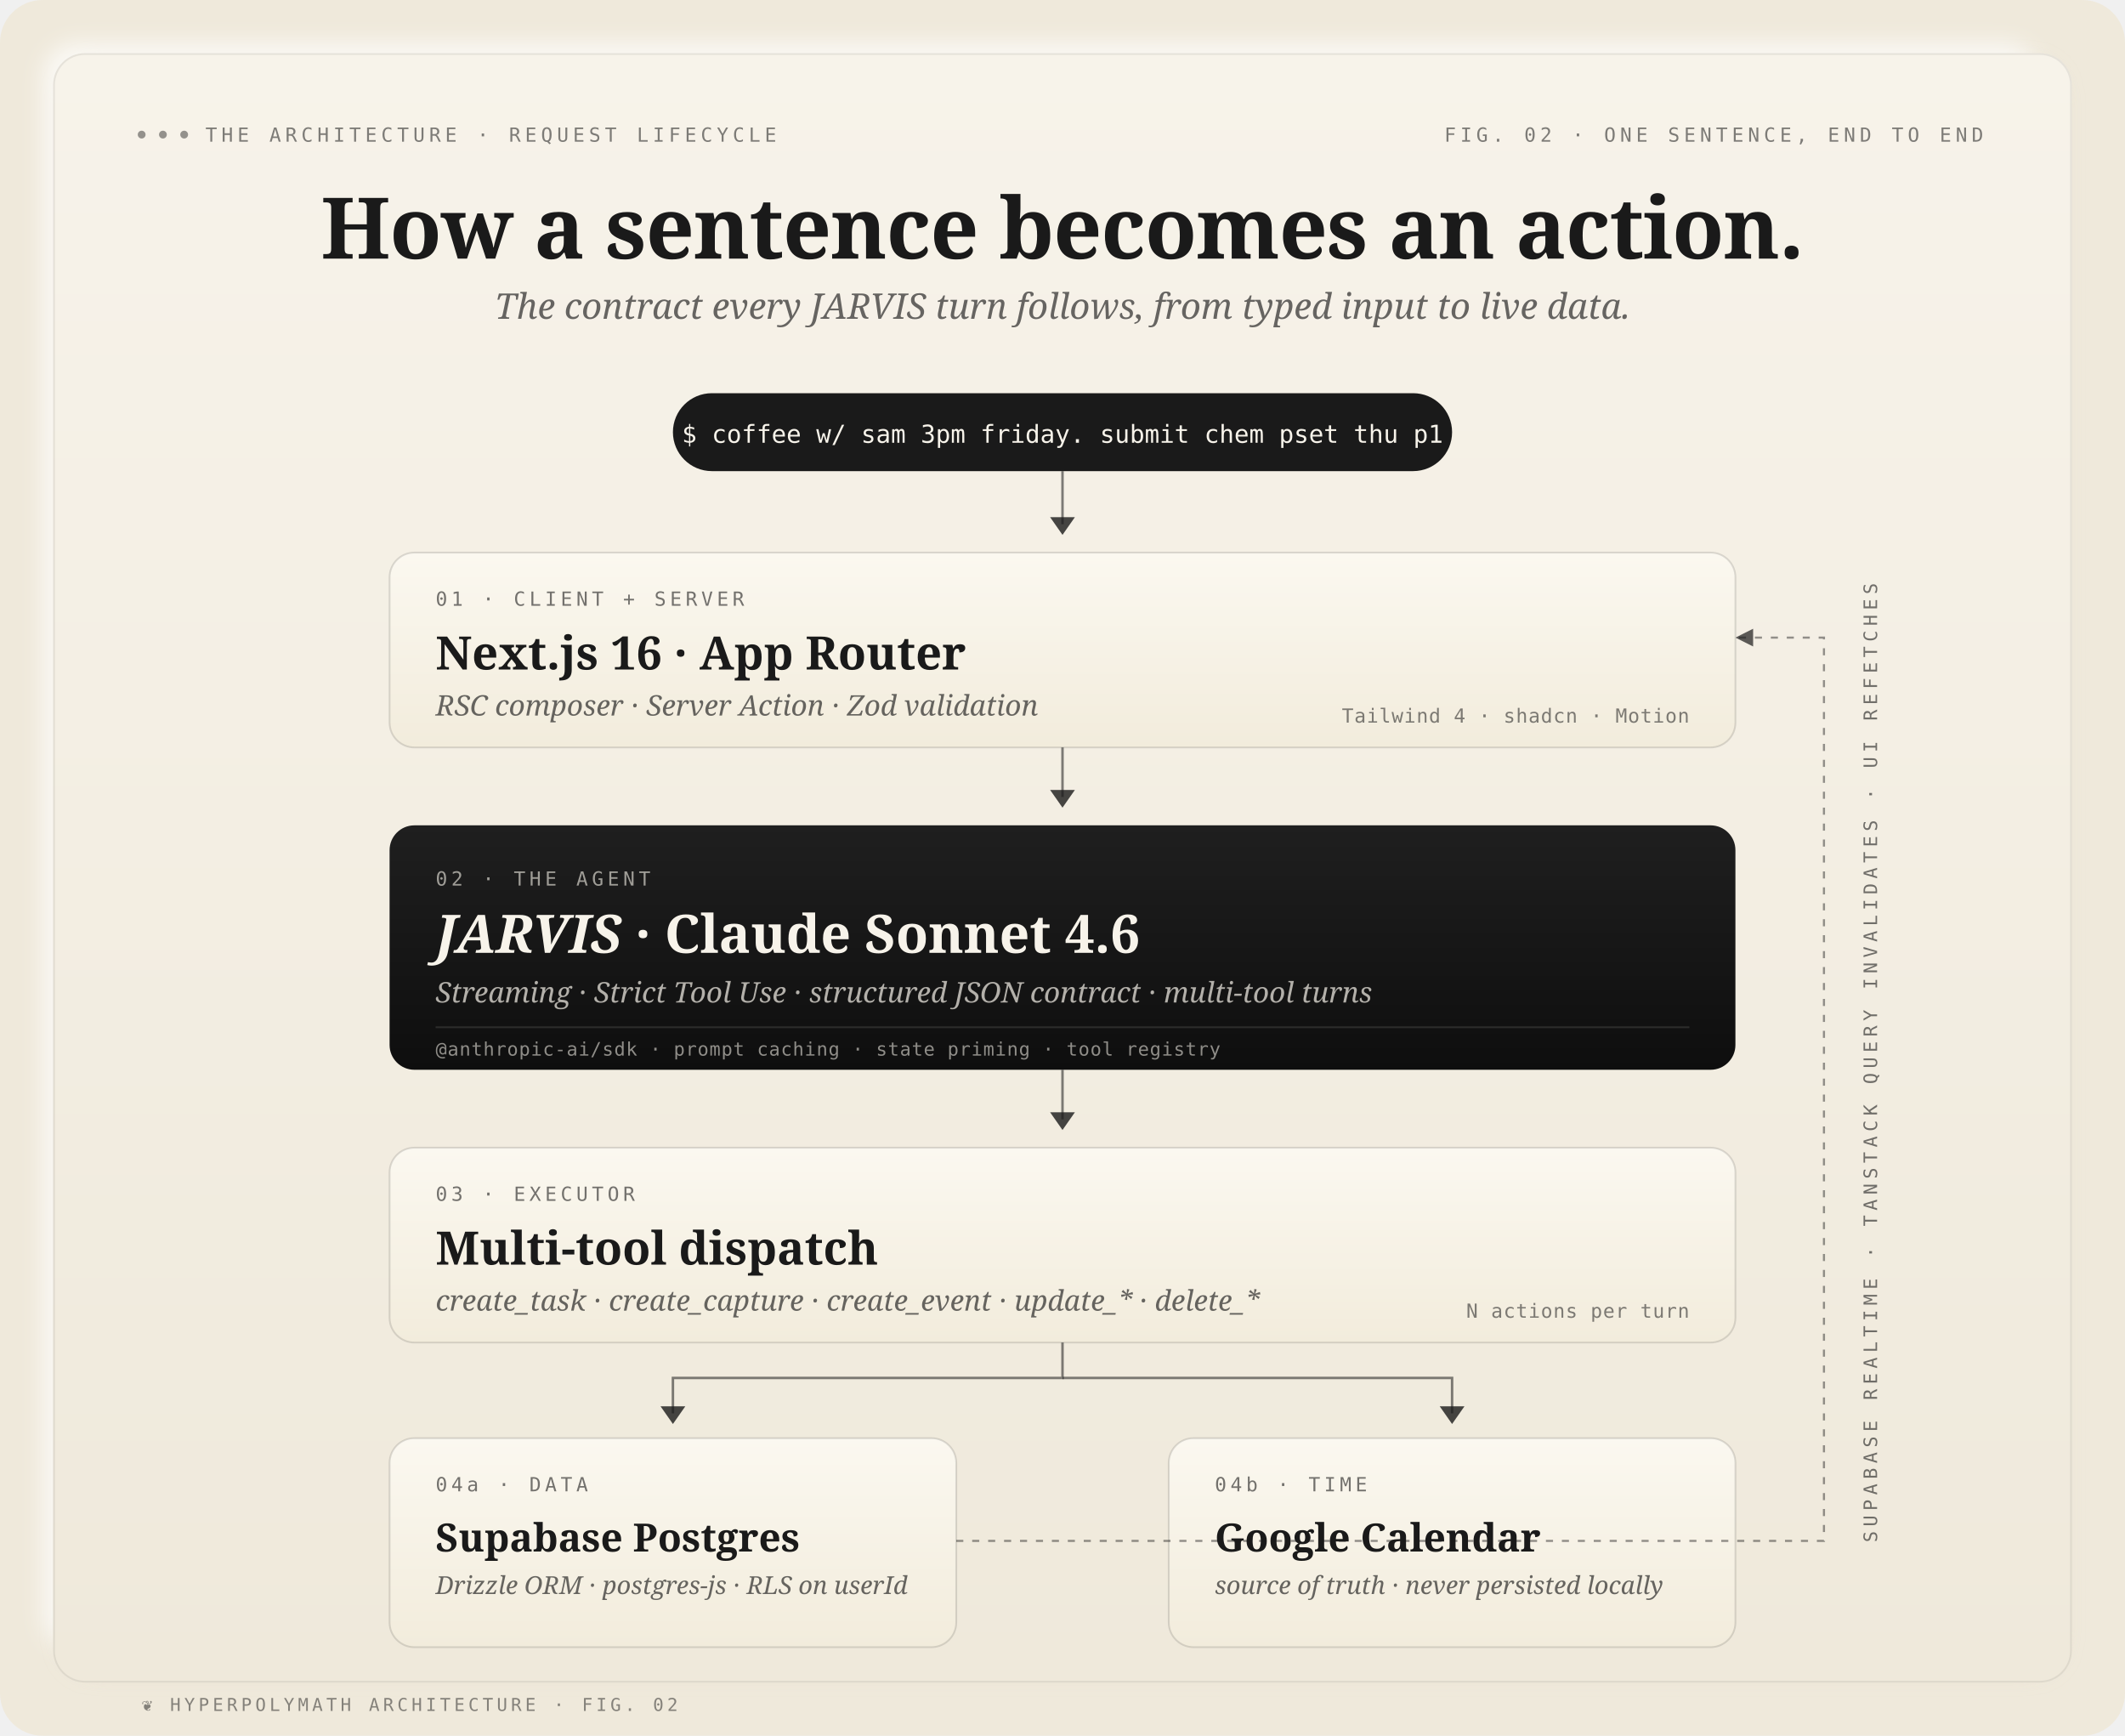
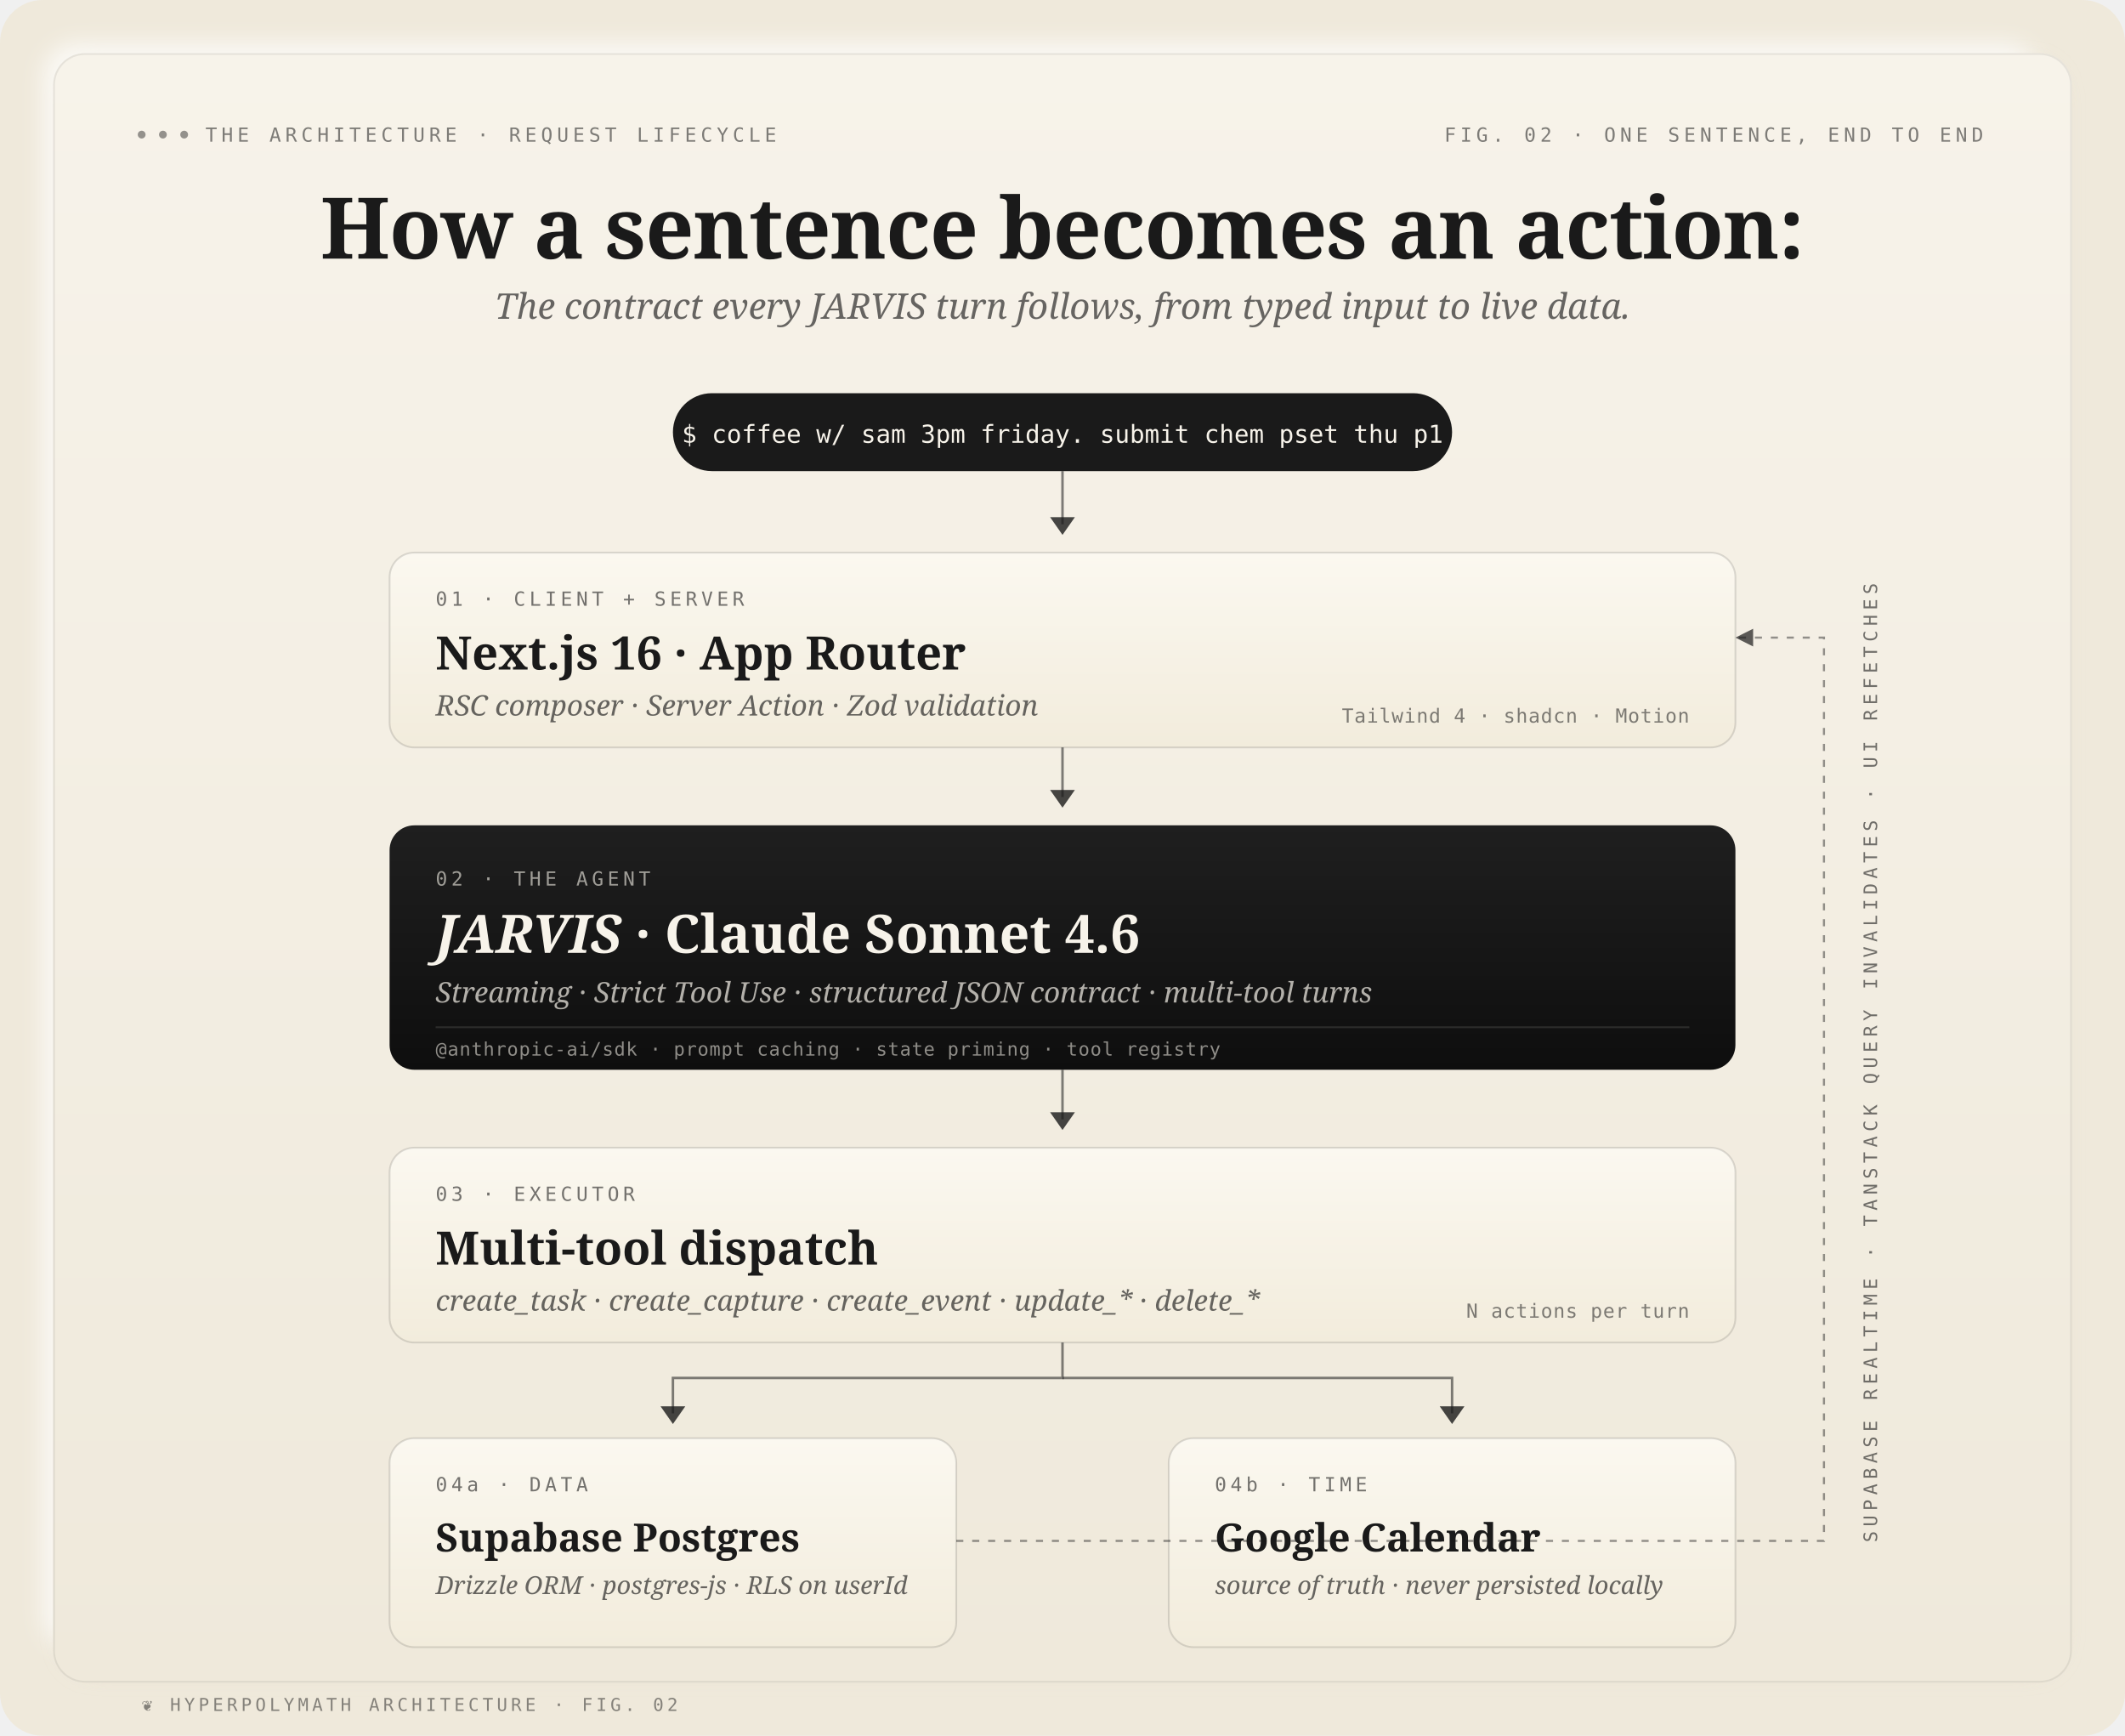
<svg xmlns="http://www.w3.org/2000/svg" viewBox="0 0 1200 980" width="1200" height="980" role="img" aria-label="Hyperpolymath architecture — how a sentence becomes an action, end to end">
  <defs>
    <linearGradient id="paperA" x1="0" y1="0" x2="0" y2="1">
      <stop offset="0%" stop-color="#f7f3ea" />
      <stop offset="100%" stop-color="#efe9db" />
    </linearGradient>
    <linearGradient id="cardA" x1="0" y1="0" x2="0" y2="1">
      <stop offset="0%" stop-color="#fbf8f0" />
      <stop offset="100%" stop-color="#f2ecdc" />
    </linearGradient>
    <linearGradient id="cardDark" x1="0" y1="0" x2="0" y2="1">
      <stop offset="0%" stop-color="#1f1f1f" />
      <stop offset="100%" stop-color="#0e0e0e" />
    </linearGradient>
    <filter id="neuShadow3" x="-10%" y="-10%" width="120%" height="120%">
      <feGaussianBlur stdDeviation="6" />
    </filter>
  </defs>
  <rect x="0" y="0" width="1200" height="980" rx="24" fill="#efe9db" />
  <rect x="36" y="36" width="1128" height="908" rx="20" fill="#d6cdb9" filter="url(#neuShadow3)" opacity="0.55" />
  <rect x="24" y="24" width="1128" height="908" rx="20" fill="#ffffff" filter="url(#neuShadow3)" opacity="0.7" />
  <rect x="30" y="30" width="1140" height="920" rx="18" fill="url(#paperA)" />
  <rect x="30.5" y="30.5" width="1139" height="919" rx="17.5" fill="none" stroke="#1a1a1a" stroke-opacity="0.08" />
  <g transform="translate(80 76)" fill="#1a1a1a" opacity="0.45">
    <circle cx="0" cy="0" r="2.2" />
    <circle cx="12" cy="0" r="2.2" />
    <circle cx="24" cy="0" r="2.2" />
  </g>
  <text x="116" y="80" font-family="ui-monospace, SFMono-Regular, Menlo, monospace" font-size="11" letter-spacing="2.4" fill="#1a1a1a" fill-opacity="0.55">THE ARCHITECTURE · REQUEST LIFECYCLE</text>
  <text x="1120" y="80" text-anchor="end" font-family="ui-monospace, SFMono-Regular, Menlo, monospace" font-size="11" letter-spacing="2.4" fill="#1a1a1a" fill-opacity="0.55">FIG. 02  ·  ONE SENTENCE, END TO END</text>
-   <text x="600" y="146" text-anchor="middle" font-family="'EB Garamond', Georgia, serif" font-size="48" font-weight="600" letter-spacing="-0.5" fill="#1a1a1a">How a sentence becomes an action.</text>
+   <text x="600" y="146" text-anchor="middle" font-family="'EB Garamond', Georgia, serif" font-size="48" font-weight="600" letter-spacing="-0.5" fill="#1a1a1a">How a sentence becomes an action:</text>
  <text x="600" y="180" text-anchor="middle" font-family="'EB Garamond', Georgia, serif" font-style="italic" font-size="20" fill="#1a1a1a" fill-opacity="0.65">The contract every JARVIS turn follows, from typed input to live data.</text>
  <g>
    <rect x="380" y="222" width="440" height="44" rx="22" fill="#1a1a1a" />
    <text x="600" y="250" text-anchor="middle" font-family="ui-monospace, SFMono-Regular, Menlo, monospace" font-size="14" fill="#f7f3ea">$  coffee w/ sam 3pm friday. submit chem pset thu p1</text>
  </g>
  <line x1="600" y1="266" x2="600" y2="296" stroke="#1a1a1a" stroke-opacity="0.55" stroke-width="1.4" />
  <polygon points="600,302 593,292 607,292" fill="#1a1a1a" fill-opacity="0.8" />
  <g>
    <rect x="220" y="312" width="760" height="110" rx="14" fill="url(#cardA)" stroke="#1a1a1a" stroke-opacity="0.14" />
    <text x="246" y="342" font-family="ui-monospace, SFMono-Regular, Menlo, monospace" font-size="11" letter-spacing="2.2" fill="#1a1a1a" fill-opacity="0.6">01  ·  CLIENT + SERVER</text>
    <text x="246" y="378" font-family="'EB Garamond', Georgia, serif" font-size="26" font-weight="600" fill="#1a1a1a">Next.js 16  ·  App Router</text>
    <text x="246" y="404" font-family="'EB Garamond', Georgia, serif" font-style="italic" font-size="16" fill="#1a1a1a" fill-opacity="0.65">RSC composer · Server Action · Zod validation</text>
    <text x="954" y="408" text-anchor="end" font-family="ui-monospace, SFMono-Regular, Menlo, monospace" font-size="11" letter-spacing="0.4" fill="#1a1a1a" fill-opacity="0.55">Tailwind 4  ·  shadcn  ·  Motion</text>
  </g>
  <line x1="600" y1="422" x2="600" y2="450" stroke="#1a1a1a" stroke-opacity="0.55" stroke-width="1.4" />
  <polygon points="600,456 593,446 607,446" fill="#1a1a1a" fill-opacity="0.8" />
  <g>
    <rect x="220" y="466" width="760" height="138" rx="14" fill="url(#cardDark)" />
    <text x="246" y="500" font-family="ui-monospace, SFMono-Regular, Menlo, monospace" font-size="11" letter-spacing="2.2" fill="#f7f3ea" fill-opacity="0.6">02  ·  THE AGENT</text>
    <text x="246" y="538" font-family="'EB Garamond', Georgia, serif" font-size="30" font-weight="600" fill="#f7f3ea">
      <tspan font-style="italic" font-weight="800">JARVIS</tspan>  ·  Claude Sonnet 4.6
    </text>
    <text x="246" y="566" font-family="'EB Garamond', Georgia, serif" font-style="italic" font-size="16" fill="#f7f3ea" fill-opacity="0.7">Streaming · Strict Tool Use · structured JSON contract · multi-tool turns</text>
    <line x1="246" y1="580" x2="954" y2="580" stroke="#f7f3ea" stroke-opacity="0.12" />
    <text x="246" y="596" font-family="ui-monospace, SFMono-Regular, Menlo, monospace" font-size="10.5" letter-spacing="0.4" fill="#f7f3ea" fill-opacity="0.55">@anthropic-ai/sdk  ·  prompt caching  ·  state priming  ·  tool registry</text>
  </g>
  <line x1="600" y1="604" x2="600" y2="632" stroke="#1a1a1a" stroke-opacity="0.55" stroke-width="1.4" />
  <polygon points="600,638 593,628 607,628" fill="#1a1a1a" fill-opacity="0.8" />
  <g>
    <rect x="220" y="648" width="760" height="110" rx="14" fill="url(#cardA)" stroke="#1a1a1a" stroke-opacity="0.14" />
    <text x="246" y="678" font-family="ui-monospace, SFMono-Regular, Menlo, monospace" font-size="11" letter-spacing="2.2" fill="#1a1a1a" fill-opacity="0.6">03  ·  EXECUTOR</text>
    <text x="246" y="714" font-family="'EB Garamond', Georgia, serif" font-size="26" font-weight="600" fill="#1a1a1a">Multi-tool dispatch</text>
    <text x="246" y="740" font-family="'EB Garamond', Georgia, serif" font-style="italic" font-size="16" fill="#1a1a1a" fill-opacity="0.65">create_task · create_capture · create_event · update_* · delete_*</text>
    <text x="954" y="744" text-anchor="end" font-family="ui-monospace, SFMono-Regular, Menlo, monospace" font-size="11" letter-spacing="0.4" fill="#1a1a1a" fill-opacity="0.55">N actions per turn</text>
  </g>
  <path d="M 600 758 L 600 778 L 380 778 L 380 798" fill="none" stroke="#1a1a1a" stroke-opacity="0.55" stroke-width="1.4" />
  <path d="M 600 778 L 820 778 L 820 798" fill="none" stroke="#1a1a1a" stroke-opacity="0.55" stroke-width="1.4" />
  <polygon points="380,804 373,794 387,794" fill="#1a1a1a" fill-opacity="0.8" />
  <polygon points="820,804 813,794 827,794" fill="#1a1a1a" fill-opacity="0.8" />
  <g>
    <rect x="220" y="812" width="320" height="118" rx="14" fill="url(#cardA)" stroke="#1a1a1a" stroke-opacity="0.14" />
    <text x="246" y="842" font-family="ui-monospace, SFMono-Regular, Menlo, monospace" font-size="11" letter-spacing="2.2" fill="#1a1a1a" fill-opacity="0.6">04a  ·  DATA</text>
    <text x="246" y="876" font-family="'EB Garamond', Georgia, serif" font-size="22" font-weight="600" fill="#1a1a1a">Supabase Postgres</text>
    <text x="246" y="900" font-family="'EB Garamond', Georgia, serif" font-style="italic" font-size="14" fill="#1a1a1a" fill-opacity="0.65">Drizzle ORM · postgres-js · RLS on userId</text>
  </g>
  <g>
    <rect x="660" y="812" width="320" height="118" rx="14" fill="url(#cardA)" stroke="#1a1a1a" stroke-opacity="0.14" />
    <text x="686" y="842" font-family="ui-monospace, SFMono-Regular, Menlo, monospace" font-size="11" letter-spacing="2.2" fill="#1a1a1a" fill-opacity="0.6">04b  ·  TIME</text>
    <text x="686" y="876" font-family="'EB Garamond', Georgia, serif" font-size="22" font-weight="600" fill="#1a1a1a">Google Calendar</text>
    <text x="686" y="900" font-family="'EB Garamond', Georgia, serif" font-style="italic" font-size="14" fill="#1a1a1a" fill-opacity="0.65">source of truth · never persisted locally</text>
  </g>
  <path d="M 540 870 L 1030 870 L 1030 360 L 980 360" fill="none" stroke="#1a1a1a" stroke-opacity="0.45" stroke-width="1.2" stroke-dasharray="4 5" />
  <polygon points="980,360 990,355 990,365" fill="#1a1a1a" fill-opacity="0.7" />
  <g transform="translate(1060 600) rotate(-90)">
    <text x="0" y="0" text-anchor="middle" font-family="ui-monospace, SFMono-Regular, Menlo, monospace" font-size="10.5" letter-spacing="2.6" fill="#1a1a1a" fill-opacity="0.6">SUPABASE REALTIME  ·  TANSTACK QUERY INVALIDATES  ·  UI REFETCHES</text>
  </g>
  <text x="80" y="966" font-family="ui-monospace, SFMono-Regular, Menlo, monospace" font-size="10" letter-spacing="2" fill="#1a1a1a" fill-opacity="0.5">❦  HYPERPOLYMATH ARCHITECTURE · FIG. 02</text>
</svg>
